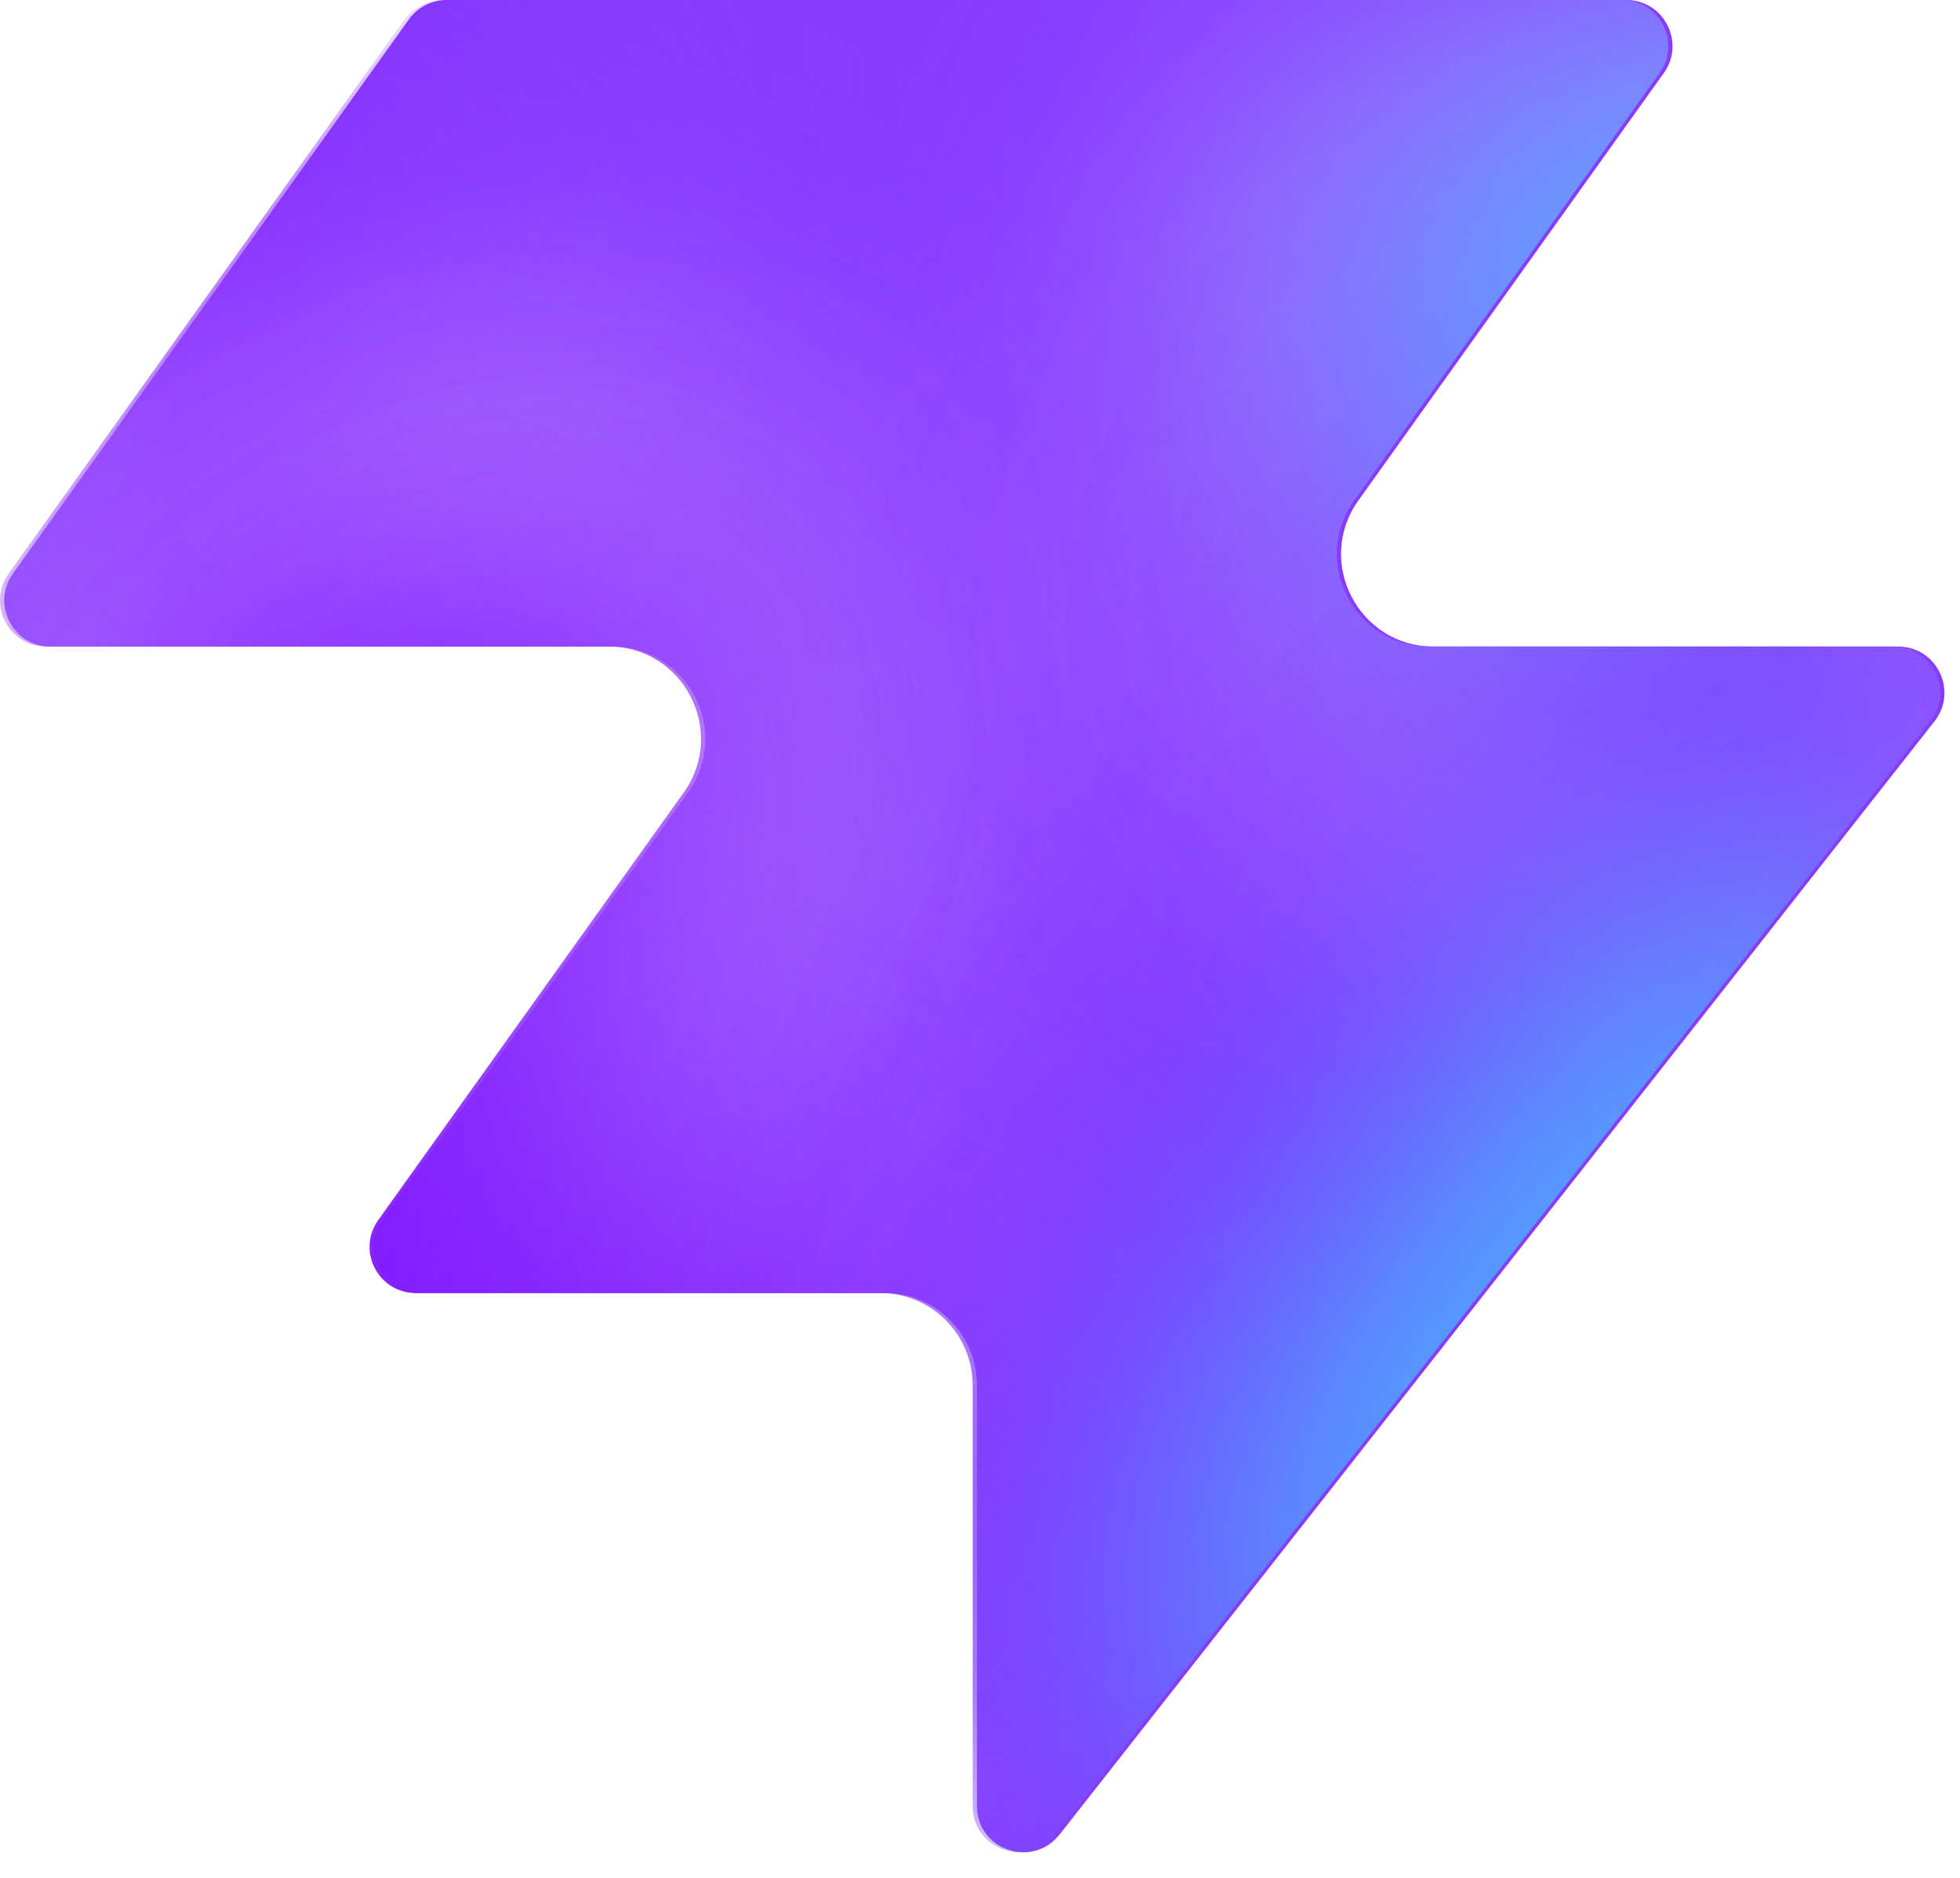
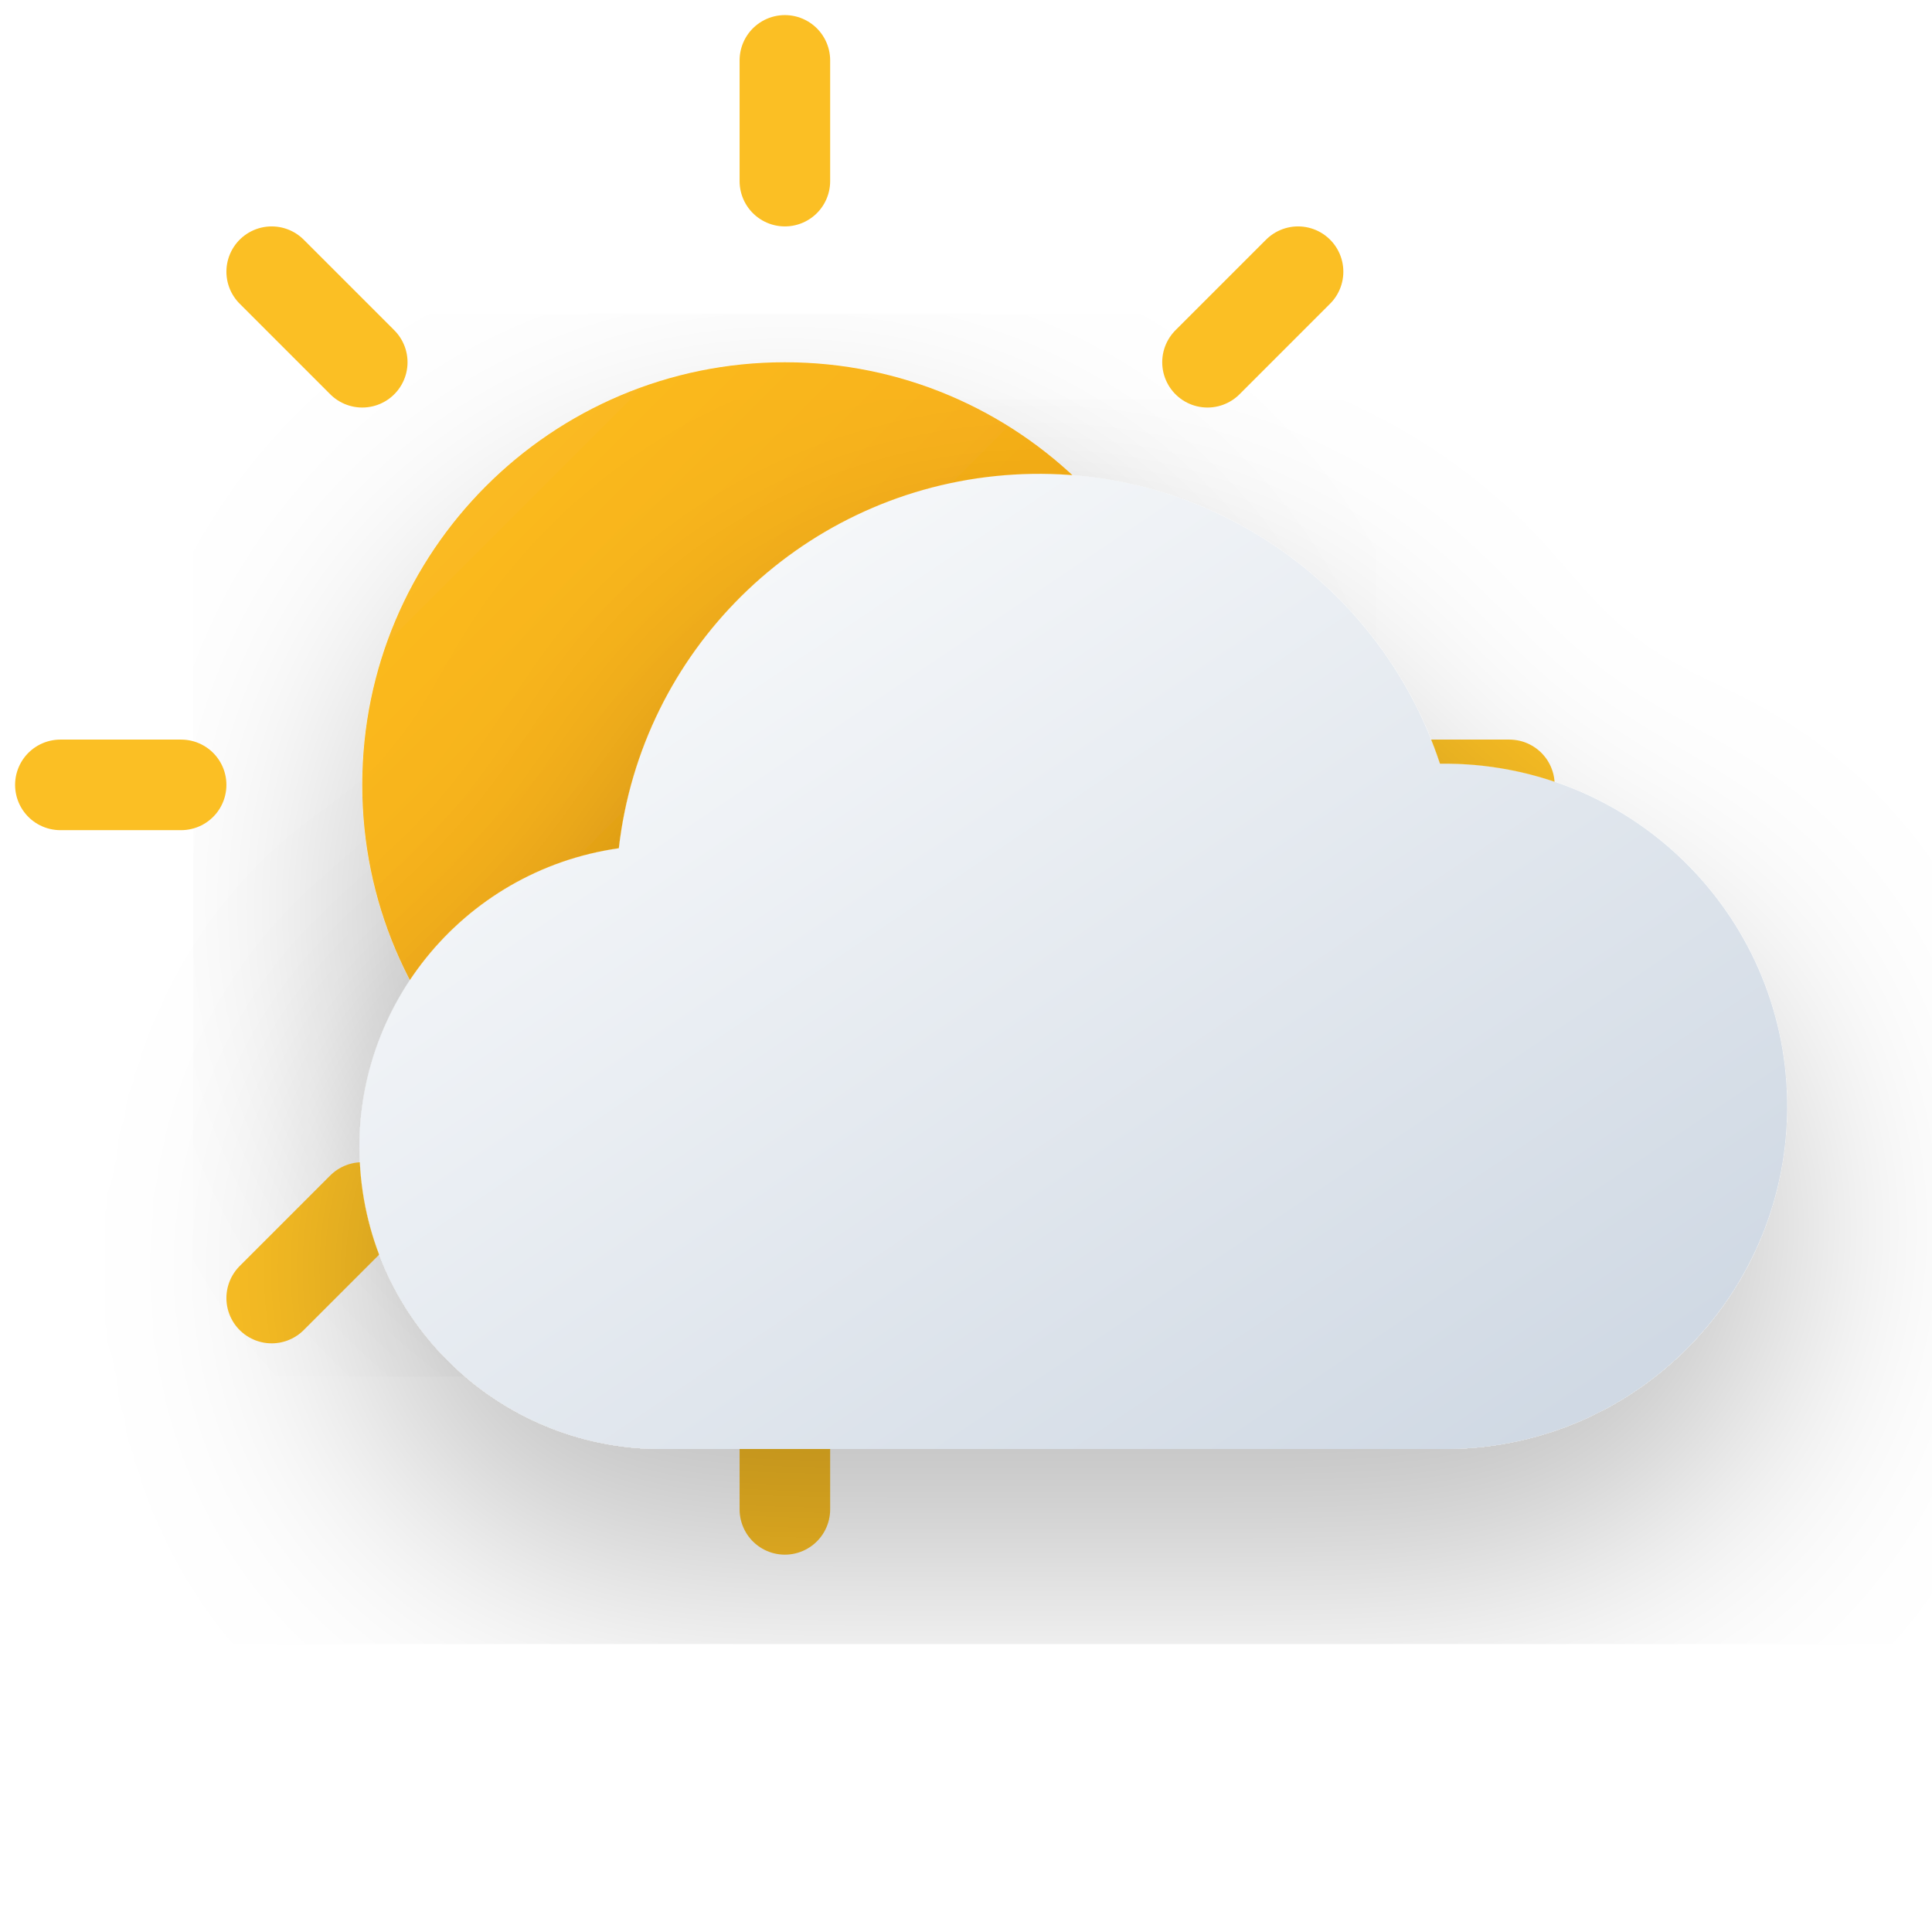
- <svg xmlns="http://www.w3.org/2000/svg" width="48" height="46" fill="none" viewBox="0 0 48 46">
-   <path fill="#863bff" d="M25.946 44.938c-.664.845-2.021.375-2.021-.698V33.937a2.26 2.26 0 0 0-2.262-2.262H10.287c-.92 0-1.456-1.04-.92-1.788l7.48-10.471c1.07-1.497 0-3.578-1.842-3.578H1.237c-.92 0-1.456-1.04-.92-1.788L10.013.474c.214-.297.556-.474.92-.474h28.894c.92 0 1.456 1.04.92 1.788l-7.48 10.471c-1.07 1.498 0 3.579 1.842 3.579h11.377c.943 0 1.473 1.088.89 1.83L25.947 44.94z" style="fill:#863bff;fill:color(display-p3 .525 .23 1);fill-opacity:1" />
-   <mask id="a" width="48" height="46" x="0" y="0" maskUnits="userSpaceOnUse" style="mask-type:alpha">
-     <path fill="#000" d="M25.842 44.938c-.664.844-2.021.375-2.021-.698V33.937a2.26 2.26 0 0 0-2.262-2.262H10.183c-.92 0-1.456-1.04-.92-1.788l7.48-10.471c1.07-1.498 0-3.579-1.842-3.579H1.133c-.92 0-1.456-1.04-.92-1.787L9.91.473c.214-.297.556-.474.92-.474h28.894c.92 0 1.456 1.04.92 1.788l-7.48 10.471c-1.07 1.498 0 3.578 1.842 3.578h11.377c.943 0 1.473 1.088.89 1.832L25.843 44.94z" style="fill:#000;fill-opacity:1" />
-   </mask>
-   <g mask="url(#a)">
-     <g filter="url(#b)">
-       <ellipse cx="5.508" cy="14.704" fill="#ede6ff" rx="5.508" ry="14.704" style="fill:#ede6ff;fill:color(display-p3 .927 .903 1);fill-opacity:1" transform="matrix(.00324 1 1 -.00324 -4.47 31.516)" />
-     </g>
-     <g filter="url(#c)">
-       <ellipse cx="10.399" cy="29.851" fill="#ede6ff" rx="10.399" ry="29.851" style="fill:#ede6ff;fill:color(display-p3 .927 .903 1);fill-opacity:1" transform="matrix(.00324 1 1 -.00324 -39.328 7.883)" />
-     </g>
-     <g filter="url(#d)">
-       <ellipse cx="5.508" cy="30.487" fill="#7e14ff" rx="5.508" ry="30.487" style="fill:#7e14ff;fill:color(display-p3 .492 .077 1);fill-opacity:1" transform="rotate(89.814 -25.913 -14.639)scale(1 -1)" />
-     </g>
-     <g filter="url(#e)">
-       <ellipse cx="5.508" cy="30.599" fill="#7e14ff" rx="5.508" ry="30.599" style="fill:#7e14ff;fill:color(display-p3 .492 .077 1);fill-opacity:1" transform="rotate(89.814 -32.644 -3.334)scale(1 -1)" />
-     </g>
-     <g filter="url(#f)">
-       <ellipse cx="5.508" cy="30.599" fill="#7e14ff" rx="5.508" ry="30.599" style="fill:#7e14ff;fill:color(display-p3 .492 .077 1);fill-opacity:1" transform="matrix(.00324 1 1 -.00324 -34.34 30.47)" />
-     </g>
-     <g filter="url(#g)">
-       <ellipse cx="14.072" cy="22.078" fill="#ede6ff" rx="14.072" ry="22.078" style="fill:#ede6ff;fill:color(display-p3 .927 .903 1);fill-opacity:1" transform="rotate(93.35 24.506 48.493)scale(-1 1)" />
-     </g>
-     <g filter="url(#h)">
-       <ellipse cx="3.47" cy="21.501" fill="#7e14ff" rx="3.47" ry="21.501" style="fill:#7e14ff;fill:color(display-p3 .492 .077 1);fill-opacity:1" transform="rotate(89.009 28.708 47.59)scale(-1 1)" />
-     </g>
-     <g filter="url(#i)">
-       <ellipse cx="3.47" cy="21.501" fill="#7e14ff" rx="3.47" ry="21.501" style="fill:#7e14ff;fill:color(display-p3 .492 .077 1);fill-opacity:1" transform="rotate(89.009 28.708 47.59)scale(-1 1)" />
-     </g>
-     <g filter="url(#j)">
-       <ellipse cx=".387" cy="8.972" fill="#7e14ff" rx="4.407" ry="29.108" style="fill:#7e14ff;fill:color(display-p3 .492 .077 1);fill-opacity:1" transform="rotate(39.51 .387 8.972)" />
-     </g>
-     <g filter="url(#k)">
-       <ellipse cx="47.523" cy="-6.092" fill="#7e14ff" rx="4.407" ry="29.108" style="fill:#7e14ff;fill:color(display-p3 .492 .077 1);fill-opacity:1" transform="rotate(37.892 47.523 -6.092)" />
-     </g>
-     <g filter="url(#l)">
-       <ellipse cx="41.412" cy="6.333" fill="#47bfff" rx="5.971" ry="9.665" style="fill:#47bfff;fill:color(display-p3 .28 .748 1);fill-opacity:1" transform="rotate(37.892 41.412 6.333)" />
-     </g>
-     <g filter="url(#m)">
-       <ellipse cx="-1.879" cy="38.332" fill="#7e14ff" rx="4.407" ry="29.108" style="fill:#7e14ff;fill:color(display-p3 .492 .077 1);fill-opacity:1" transform="rotate(37.892 -1.88 38.332)" />
-     </g>
-     <g filter="url(#n)">
-       <ellipse cx="-1.879" cy="38.332" fill="#7e14ff" rx="4.407" ry="29.108" style="fill:#7e14ff;fill:color(display-p3 .492 .077 1);fill-opacity:1" transform="rotate(37.892 -1.88 38.332)" />
-     </g>
-     <g filter="url(#o)">
-       <ellipse cx="35.651" cy="29.907" fill="#7e14ff" rx="4.407" ry="29.108" style="fill:#7e14ff;fill:color(display-p3 .492 .077 1);fill-opacity:1" transform="rotate(37.892 35.651 29.907)" />
-     </g>
-     <g filter="url(#p)">
-       <ellipse cx="38.418" cy="32.4" fill="#47bfff" rx="5.971" ry="15.297" style="fill:#47bfff;fill:color(display-p3 .28 .748 1);fill-opacity:1" transform="rotate(37.892 38.418 32.4)" />
-     </g>
-   </g>
+ <svg xmlns="http://www.w3.org/2000/svg" viewBox="0 0 64 64" width="64" height="64" fill="none">
  <defs>
-     <filter id="b" width="60.045" height="41.654" x="-19.77" y="16.149" color-interpolation-filters="sRGB" filterUnits="userSpaceOnUse">
-       <feFlood flood-opacity="0" result="BackgroundImageFix" />
-       <feBlend in="SourceGraphic" in2="BackgroundImageFix" result="shape" />
-       <feGaussianBlur result="effect1_foregroundBlur_2002_17158" stdDeviation="7.659" />
-     </filter>
-     <filter id="c" width="90.34" height="51.437" x="-54.613" y="-7.533" color-interpolation-filters="sRGB" filterUnits="userSpaceOnUse">
-       <feFlood flood-opacity="0" result="BackgroundImageFix" />
-       <feBlend in="SourceGraphic" in2="BackgroundImageFix" result="shape" />
-       <feGaussianBlur result="effect1_foregroundBlur_2002_17158" stdDeviation="7.659" />
-     </filter>
-     <filter id="d" width="79.355" height="29.4" x="-49.64" y="2.03" color-interpolation-filters="sRGB" filterUnits="userSpaceOnUse">
-       <feFlood flood-opacity="0" result="BackgroundImageFix" />
-       <feBlend in="SourceGraphic" in2="BackgroundImageFix" result="shape" />
-       <feGaussianBlur result="effect1_foregroundBlur_2002_17158" stdDeviation="4.596" />
-     </filter>
-     <filter id="e" width="79.579" height="29.4" x="-45.045" y="20.029" color-interpolation-filters="sRGB" filterUnits="userSpaceOnUse">
-       <feFlood flood-opacity="0" result="BackgroundImageFix" />
-       <feBlend in="SourceGraphic" in2="BackgroundImageFix" result="shape" />
-       <feGaussianBlur result="effect1_foregroundBlur_2002_17158" stdDeviation="4.596" />
-     </filter>
-     <filter id="f" width="79.579" height="29.4" x="-43.513" y="21.178" color-interpolation-filters="sRGB" filterUnits="userSpaceOnUse">
-       <feFlood flood-opacity="0" result="BackgroundImageFix" />
-       <feBlend in="SourceGraphic" in2="BackgroundImageFix" result="shape" />
-       <feGaussianBlur result="effect1_foregroundBlur_2002_17158" stdDeviation="4.596" />
-     </filter>
-     <filter id="g" width="74.749" height="58.852" x="15.756" y="-17.901" color-interpolation-filters="sRGB" filterUnits="userSpaceOnUse">
-       <feFlood flood-opacity="0" result="BackgroundImageFix" />
-       <feBlend in="SourceGraphic" in2="BackgroundImageFix" result="shape" />
-       <feGaussianBlur result="effect1_foregroundBlur_2002_17158" stdDeviation="7.659" />
-     </filter>
-     <filter id="h" width="61.377" height="25.362" x="23.548" y="2.284" color-interpolation-filters="sRGB" filterUnits="userSpaceOnUse">
-       <feFlood flood-opacity="0" result="BackgroundImageFix" />
-       <feBlend in="SourceGraphic" in2="BackgroundImageFix" result="shape" />
-       <feGaussianBlur result="effect1_foregroundBlur_2002_17158" stdDeviation="4.596" />
-     </filter>
-     <filter id="i" width="61.377" height="25.362" x="23.548" y="2.284" color-interpolation-filters="sRGB" filterUnits="userSpaceOnUse">
-       <feFlood flood-opacity="0" result="BackgroundImageFix" />
-       <feBlend in="SourceGraphic" in2="BackgroundImageFix" result="shape" />
-       <feGaussianBlur result="effect1_foregroundBlur_2002_17158" stdDeviation="4.596" />
-     </filter>
-     <filter id="j" width="56.045" height="63.649" x="-27.636" y="-22.853" color-interpolation-filters="sRGB" filterUnits="userSpaceOnUse">
-       <feFlood flood-opacity="0" result="BackgroundImageFix" />
-       <feBlend in="SourceGraphic" in2="BackgroundImageFix" result="shape" />
-       <feGaussianBlur result="effect1_foregroundBlur_2002_17158" stdDeviation="4.596" />
-     </filter>
-     <filter id="k" width="54.814" height="64.646" x="20.116" y="-38.415" color-interpolation-filters="sRGB" filterUnits="userSpaceOnUse">
-       <feFlood flood-opacity="0" result="BackgroundImageFix" />
-       <feBlend in="SourceGraphic" in2="BackgroundImageFix" result="shape" />
-       <feGaussianBlur result="effect1_foregroundBlur_2002_17158" stdDeviation="4.596" />
-     </filter>
-     <filter id="l" width="33.541" height="35.313" x="24.641" y="-11.323" color-interpolation-filters="sRGB" filterUnits="userSpaceOnUse">
-       <feFlood flood-opacity="0" result="BackgroundImageFix" />
-       <feBlend in="SourceGraphic" in2="BackgroundImageFix" result="shape" />
-       <feGaussianBlur result="effect1_foregroundBlur_2002_17158" stdDeviation="4.596" />
-     </filter>
-     <filter id="m" width="54.814" height="64.646" x="-29.286" y="6.009" color-interpolation-filters="sRGB" filterUnits="userSpaceOnUse">
-       <feFlood flood-opacity="0" result="BackgroundImageFix" />
-       <feBlend in="SourceGraphic" in2="BackgroundImageFix" result="shape" />
-       <feGaussianBlur result="effect1_foregroundBlur_2002_17158" stdDeviation="4.596" />
-     </filter>
-     <filter id="n" width="54.814" height="64.646" x="-29.286" y="6.009" color-interpolation-filters="sRGB" filterUnits="userSpaceOnUse">
-       <feFlood flood-opacity="0" result="BackgroundImageFix" />
-       <feBlend in="SourceGraphic" in2="BackgroundImageFix" result="shape" />
-       <feGaussianBlur result="effect1_foregroundBlur_2002_17158" stdDeviation="4.596" />
-     </filter>
-     <filter id="o" width="54.814" height="64.646" x="8.244" y="-2.416" color-interpolation-filters="sRGB" filterUnits="userSpaceOnUse">
-       <feFlood flood-opacity="0" result="BackgroundImageFix" />
-       <feBlend in="SourceGraphic" in2="BackgroundImageFix" result="shape" />
-       <feGaussianBlur result="effect1_foregroundBlur_2002_17158" stdDeviation="4.596" />
-     </filter>
-     <filter id="p" width="39.409" height="43.623" x="18.713" y="10.588" color-interpolation-filters="sRGB" filterUnits="userSpaceOnUse">
-       <feFlood flood-opacity="0" result="BackgroundImageFix" />
-       <feBlend in="SourceGraphic" in2="BackgroundImageFix" result="shape" />
-       <feGaussianBlur result="effect1_foregroundBlur_2002_17158" stdDeviation="4.596" />
+     <linearGradient id="sunGrad" x1="0%" y1="0%" x2="100%" y2="100%">
+       <stop offset="0%" stop-color="#FBBF24" />
+       <stop offset="100%" stop-color="#F59E0B" />
+     </linearGradient>
+     <linearGradient id="cloudGrad" x1="0%" y1="0%" x2="100%" y2="100%">
+       <stop offset="0%" stop-color="#FFFFFF" />
+       <stop offset="100%" stop-color="#CBD5E1" />
+     </linearGradient>
+     <filter id="shadow" x="-20%" y="-20%" width="140%" height="140%">
+       <feDropShadow dx="0" dy="4" stdDeviation="4" flood-color="#000000" flood-opacity="0.25" />
    </filter>
  </defs>
+   <circle cx="26" cy="26" r="14" fill="url(#sunGrad)" filter="url(#shadow)" />
+   <g stroke="#FBBF24" stroke-width="3" stroke-linecap="round">
+     <line x1="26" y1="6" x2="26" y2="2" />
+     <line x1="26" y1="46" x2="26" y2="50" />
+     <line x1="6" y1="26" x2="2" y2="26" />
+     <line x1="46" y1="26" x2="50" y2="26" />
+     <line x1="12" y1="12" x2="9" y2="9" />
+     <line x1="40" y1="40" x2="43" y2="43" />
+     <line x1="12" y1="40" x2="9" y2="43" />
+     <line x1="40" y1="12" x2="43" y2="9" />
+   </g>
+   <path d="M48 48H22a10 10 0 0 1-1.5-19.9 14 14 0 0 1 27.2-2.8A11 11 0 0 1 48 48z" fill="url(#cloudGrad)" filter="url(#shadow)" />
</svg>
